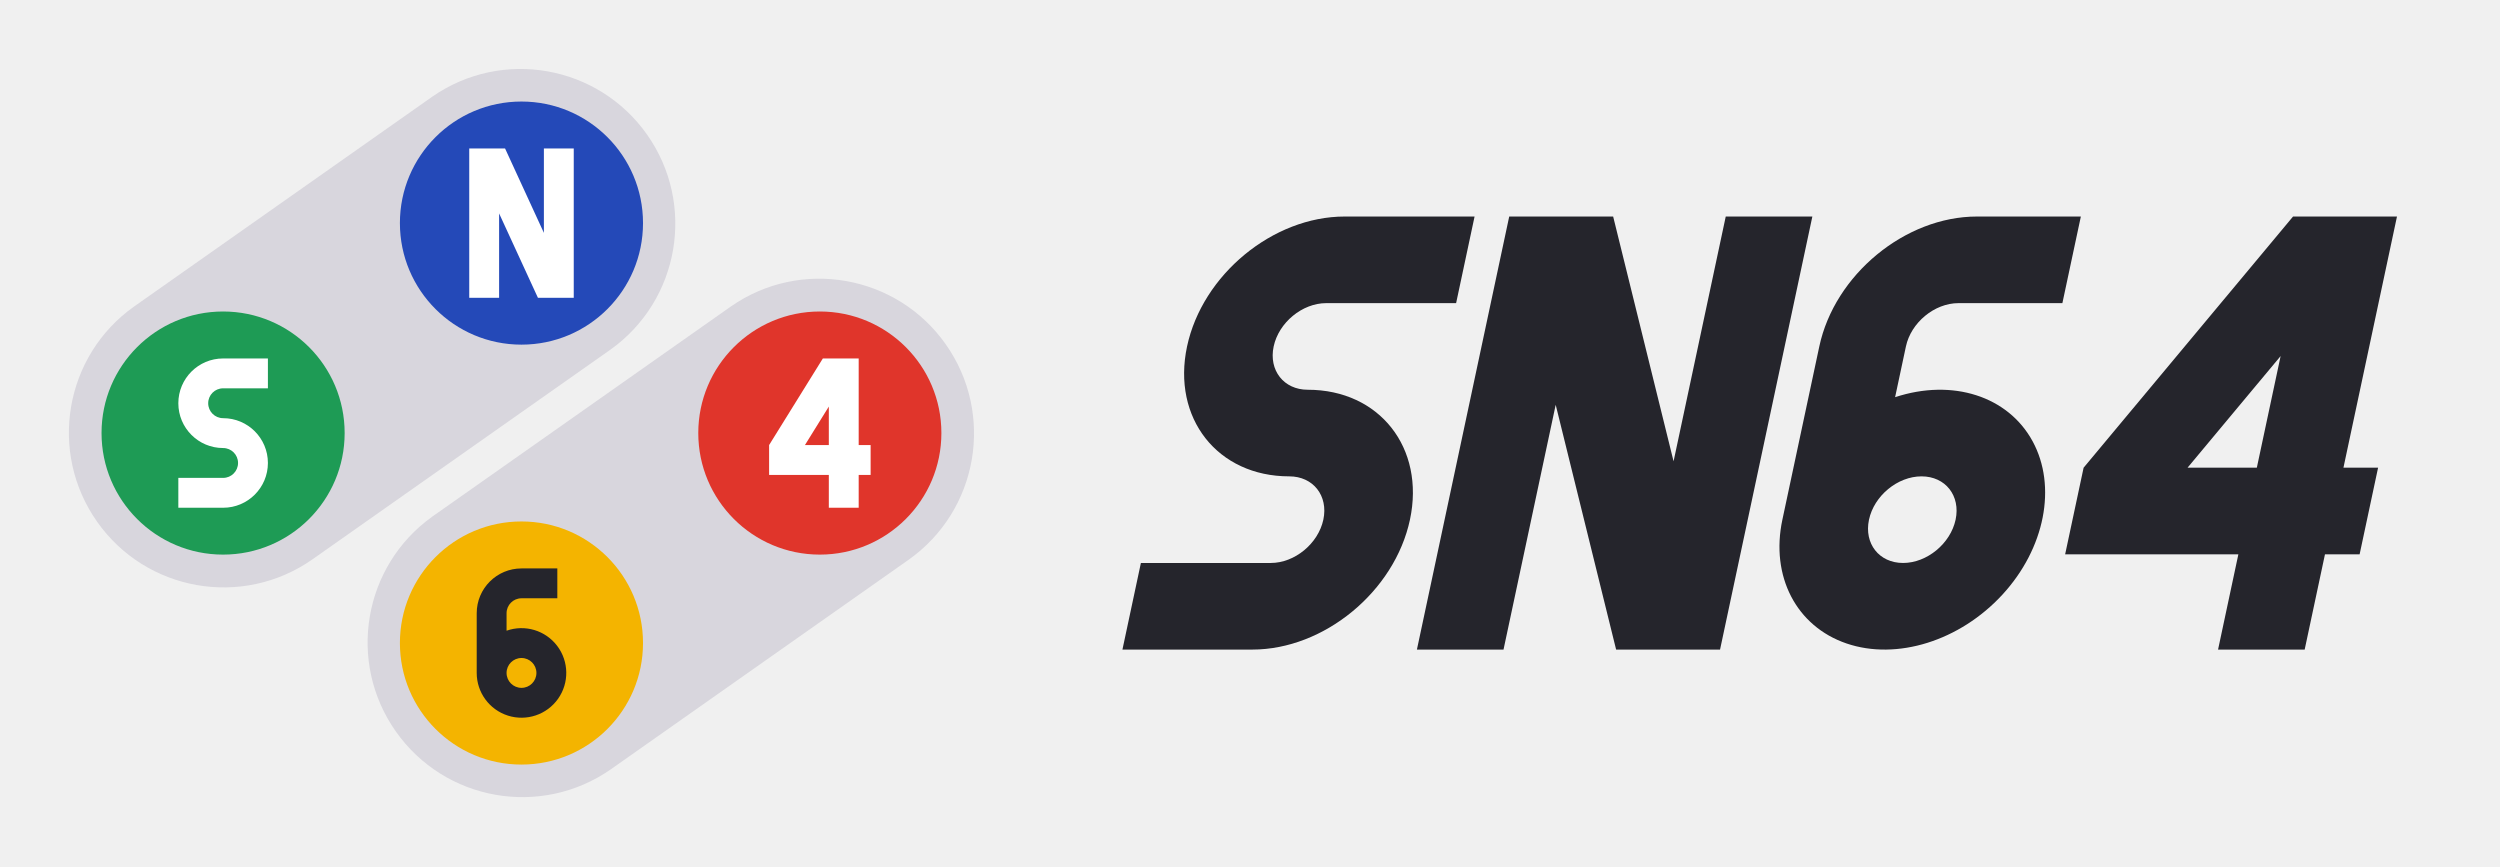
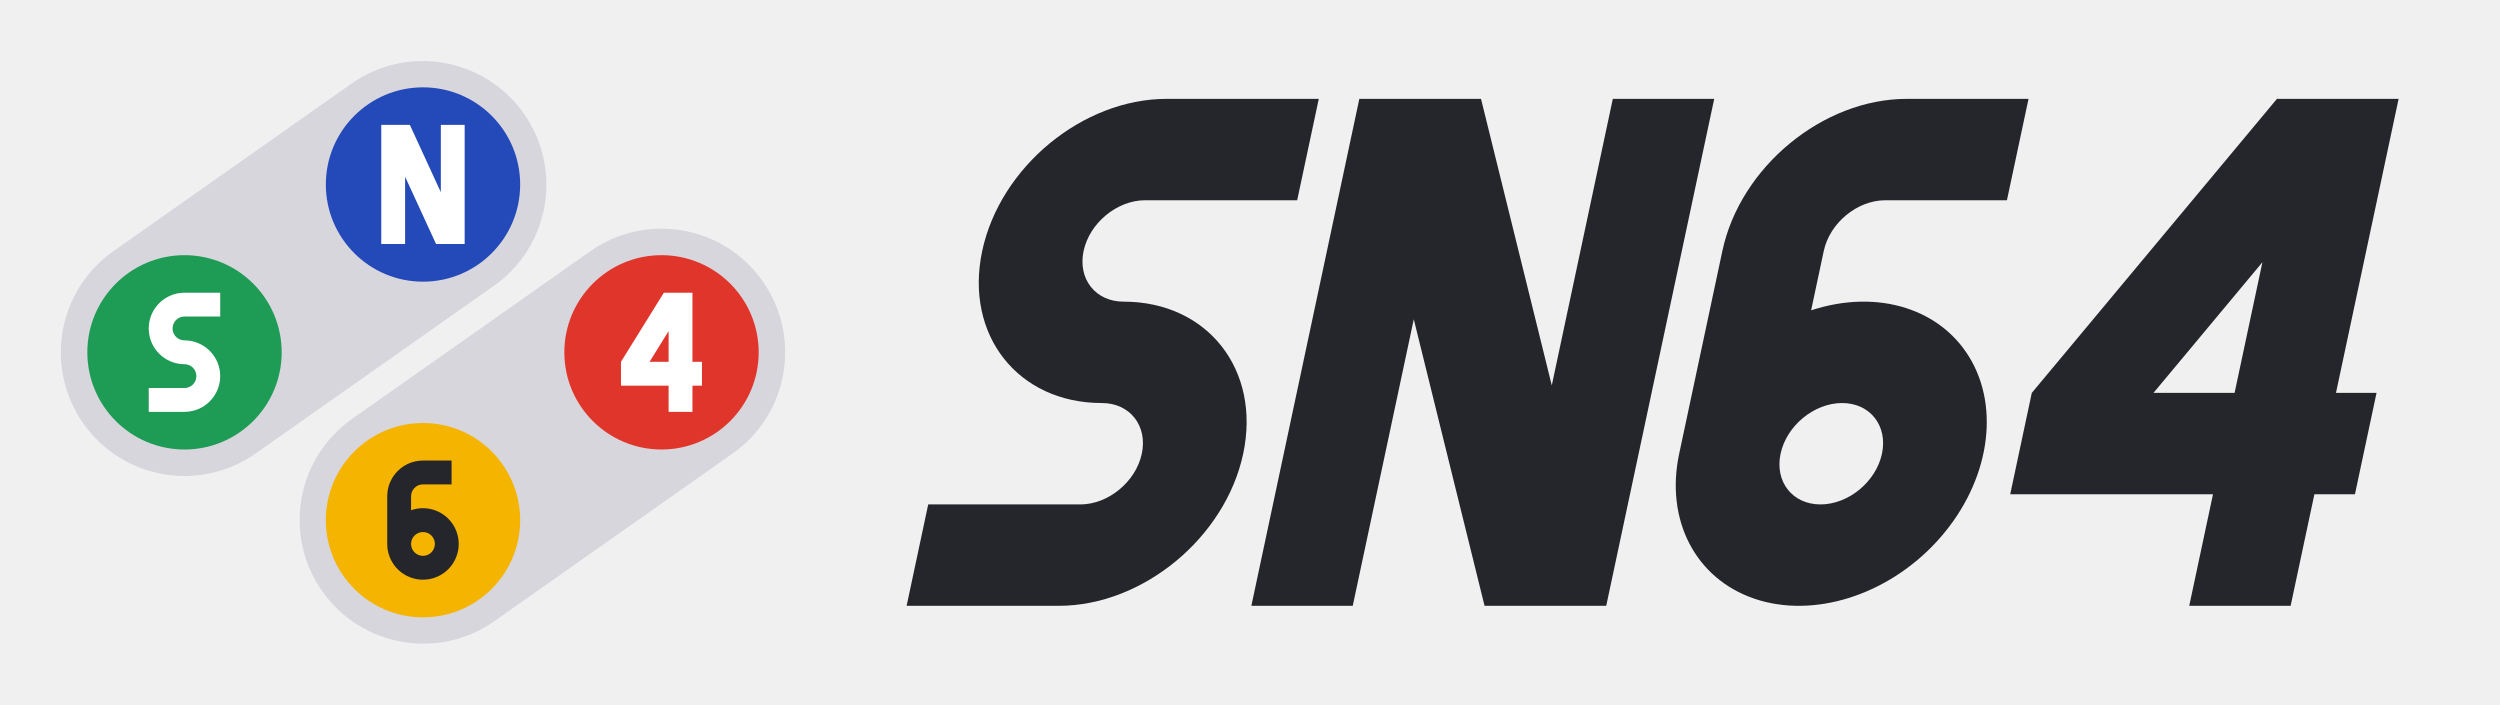
- <svg xmlns="http://www.w3.org/2000/svg" viewBox="-12 -12 438.745 152" width="438.745" height="152">
-   <path d="M42.777,86.205 L95.141,49.356 A27.152,27.152 0 0 0 63.89,4.947 L11.526,41.795 A27.152,27.152 0 0 0 42.777,86.205 Z" fill="#D8D6DD" fill-rule="evenodd" />
-   <path d="M95.141,123.053 L147.504,86.205 A27.152,27.152 0 0 0 116.253,41.795 L63.89,78.644 A27.152,27.152 0 0 0 95.141,123.053 Z" fill="#D8D6DD" fill-rule="evenodd" />
-   <circle cx="27.152" cy="64" r="21.333" fill="#1E9B55" />
-   <path d="M60,0 H30 A30,30 0 0 0 30,60 A10,10 0 0 1 30,80 H0 V100 H30 A30,30 0 0 0 30,40 A10,10 0 0 1 30,20 H60 Z" fill="#FFFFFF" fill-rule="evenodd" transform="matrix(0.262 0 0 0.262 19.297 50.909)" />
-   <circle cx="79.515" cy="27.152" r="21.333" fill="#2449B8" />
-   <path d="M0,0 H24 L50,56.522 V0 H70 V100 H46 L20,43.478 V100 H0 Z" fill="#FFFFFF" fill-rule="evenodd" transform="matrix(0.262 0 0 0.262 70.352 14.061)" />
-   <circle cx="79.515" cy="100.848" r="21.333" fill="#F4B400" />
-   <path d="M54,0 V20 H30 A10,10 0 0 0 20,30 V41.716 A30,30 0 1 1 0,70 V30 A30,30 0 0 1 30,0 Z M30,60 A10,10 0 1 0 30,80 A10,10 0 1 0 30,60 Z" fill="#25252C" fill-rule="evenodd" transform="matrix(0.262 0 0 0.262 71.661 87.758)" />
-   <circle cx="131.879" cy="64" r="21.333" fill="#E0352B" />
-   <path d="M36,0 H60 V58 H68 V78 H60 V100 H40 V78 H0 V58 Z M40,32.222 V58 H24 Z" fill="#FFFFFF" fill-rule="evenodd" transform="matrix(0.262 0 0 0.262 122.977 50.909)" />
-   <path d="M60,0 H30 A30,30 0 0 0 30,60 A10,10 0 0 1 30,80 H0 V100 H30 A30,30 0 0 0 30,40 A10,10 0 0 1 30,20 H60 Z" fill="#25252C" fill-rule="evenodd" transform="matrix(0.76 0 -0.162 0.76 201.185 26)" />
-   <path d="M0,0 H24 L50,56.522 V0 H70 V100 H46 L20,43.478 V100 H0 Z" fill="#25252C" fill-rule="evenodd" transform="matrix(0.76 0 -0.162 0.76 252.865 26)" />
-   <path d="M54,0 V20 H30 A10,10 0 0 0 20,30 V41.716 A30,30 0 1 1 0,70 V30 A30,30 0 0 1 30,0 Z M30,60 A10,10 0 1 0 30,80 A10,10 0 1 0 30,60 Z" fill="#25252C" fill-rule="evenodd" transform="matrix(0.76 0 -0.162 0.76 312.145 26)" />
-   <path d="M36,0 H60 V58 H68 V78 H60 V100 H40 V78 H0 V58 Z M40,32.222 V58 H24 Z" fill="#25252C" fill-rule="evenodd" transform="matrix(0.76 0 -0.162 0.76 363.065 26)" />
+ <svg xmlns="http://www.w3.org/2000/svg" viewBox="-12 -12 493.134 139" width="493.134" height="139">
+   <path d="M38.432,77.45 L85.478,44.343 A24.394,24.394 0 0 0 57.401,4.444 L10.355,37.55 A24.394,24.394 0 0 0 38.432,77.45 Z" fill="#D8D6DD" fill-rule="evenodd" />
+   <path d="M85.478,110.556 L132.523,77.45 A24.394,24.394 0 0 0 104.446,37.55 L57.401,70.657 A24.394,24.394 0 0 0 85.478,110.556 Z" fill="#D8D6DD" fill-rule="evenodd" />
+   <circle cx="24.394" cy="57.5" r="19.167" fill="#1E9B55" />
+   <path d="M60,0 H30 A30,30 0 0 0 30,60 A10,10 0 0 1 30,80 H0 V100 H30 A30,30 0 0 0 30,40 A10,10 0 0 1 30,20 H60 Z" fill="#FFFFFF" fill-rule="evenodd" transform="matrix(0.235 0 0 0.235 17.337 45.739)" />
+   <circle cx="71.439" cy="24.394" r="19.167" fill="#2449B8" />
+   <path d="M0,0 H24 L50,56.522 V0 H70 V100 H46 L20,43.478 V100 H0 Z" fill="#FFFFFF" fill-rule="evenodd" transform="matrix(0.235 0 0 0.235 63.206 12.633)" />
+   <circle cx="71.439" cy="90.606" r="19.167" fill="#F4B400" />
+   <path d="M54,0 V20 H30 A10,10 0 0 0 20,30 V41.716 A30,30 0 1 1 0,70 V30 A30,30 0 0 1 30,0 Z M30,60 A10,10 0 1 0 30,80 A10,10 0 1 0 30,60 Z" fill="#25252C" fill-rule="evenodd" transform="matrix(0.235 0 0 0.235 64.383 78.845)" />
+   <circle cx="118.485" cy="57.5" r="19.167" fill="#E0352B" />
+   <path d="M36,0 H60 V58 H68 V78 H60 V100 H40 V78 H0 V58 Z M40,32.222 V58 H24 Z" fill="#FFFFFF" fill-rule="evenodd" transform="matrix(0.235 0 0 0.235 110.487 45.739)" />
+   <path d="M60,0 H30 A30,30 0 0 0 30,60 A10,10 0 0 1 30,80 H0 V100 H30 A30,30 0 0 0 30,40 A10,10 0 0 1 30,20 H60 Z" fill="#25252C" fill-rule="evenodd" transform="matrix(1 0 -0.213 1 188.134 7.5)" />
+   <path d="M0,0 H24 L50,56.522 V0 H70 V100 H46 L20,43.478 V100 H0 Z" fill="#25252C" fill-rule="evenodd" transform="matrix(1 0 -0.213 1 256.134 7.5)" />
+   <path d="M54,0 V20 H30 A10,10 0 0 0 20,30 V41.716 A30,30 0 1 1 0,70 V30 A30,30 0 0 1 30,0 Z M30,60 A10,10 0 1 0 30,80 A10,10 0 1 0 30,60 Z" fill="#25252C" fill-rule="evenodd" transform="matrix(1 0 -0.213 1 334.134 7.5)" />
+   <path d="M36,0 H60 V58 H68 V78 H60 V100 H40 V78 H0 V58 Z M40,32.222 V58 H24 Z" fill="#25252C" fill-rule="evenodd" transform="matrix(1 0 -0.213 1 401.134 7.5)" />
</svg>
